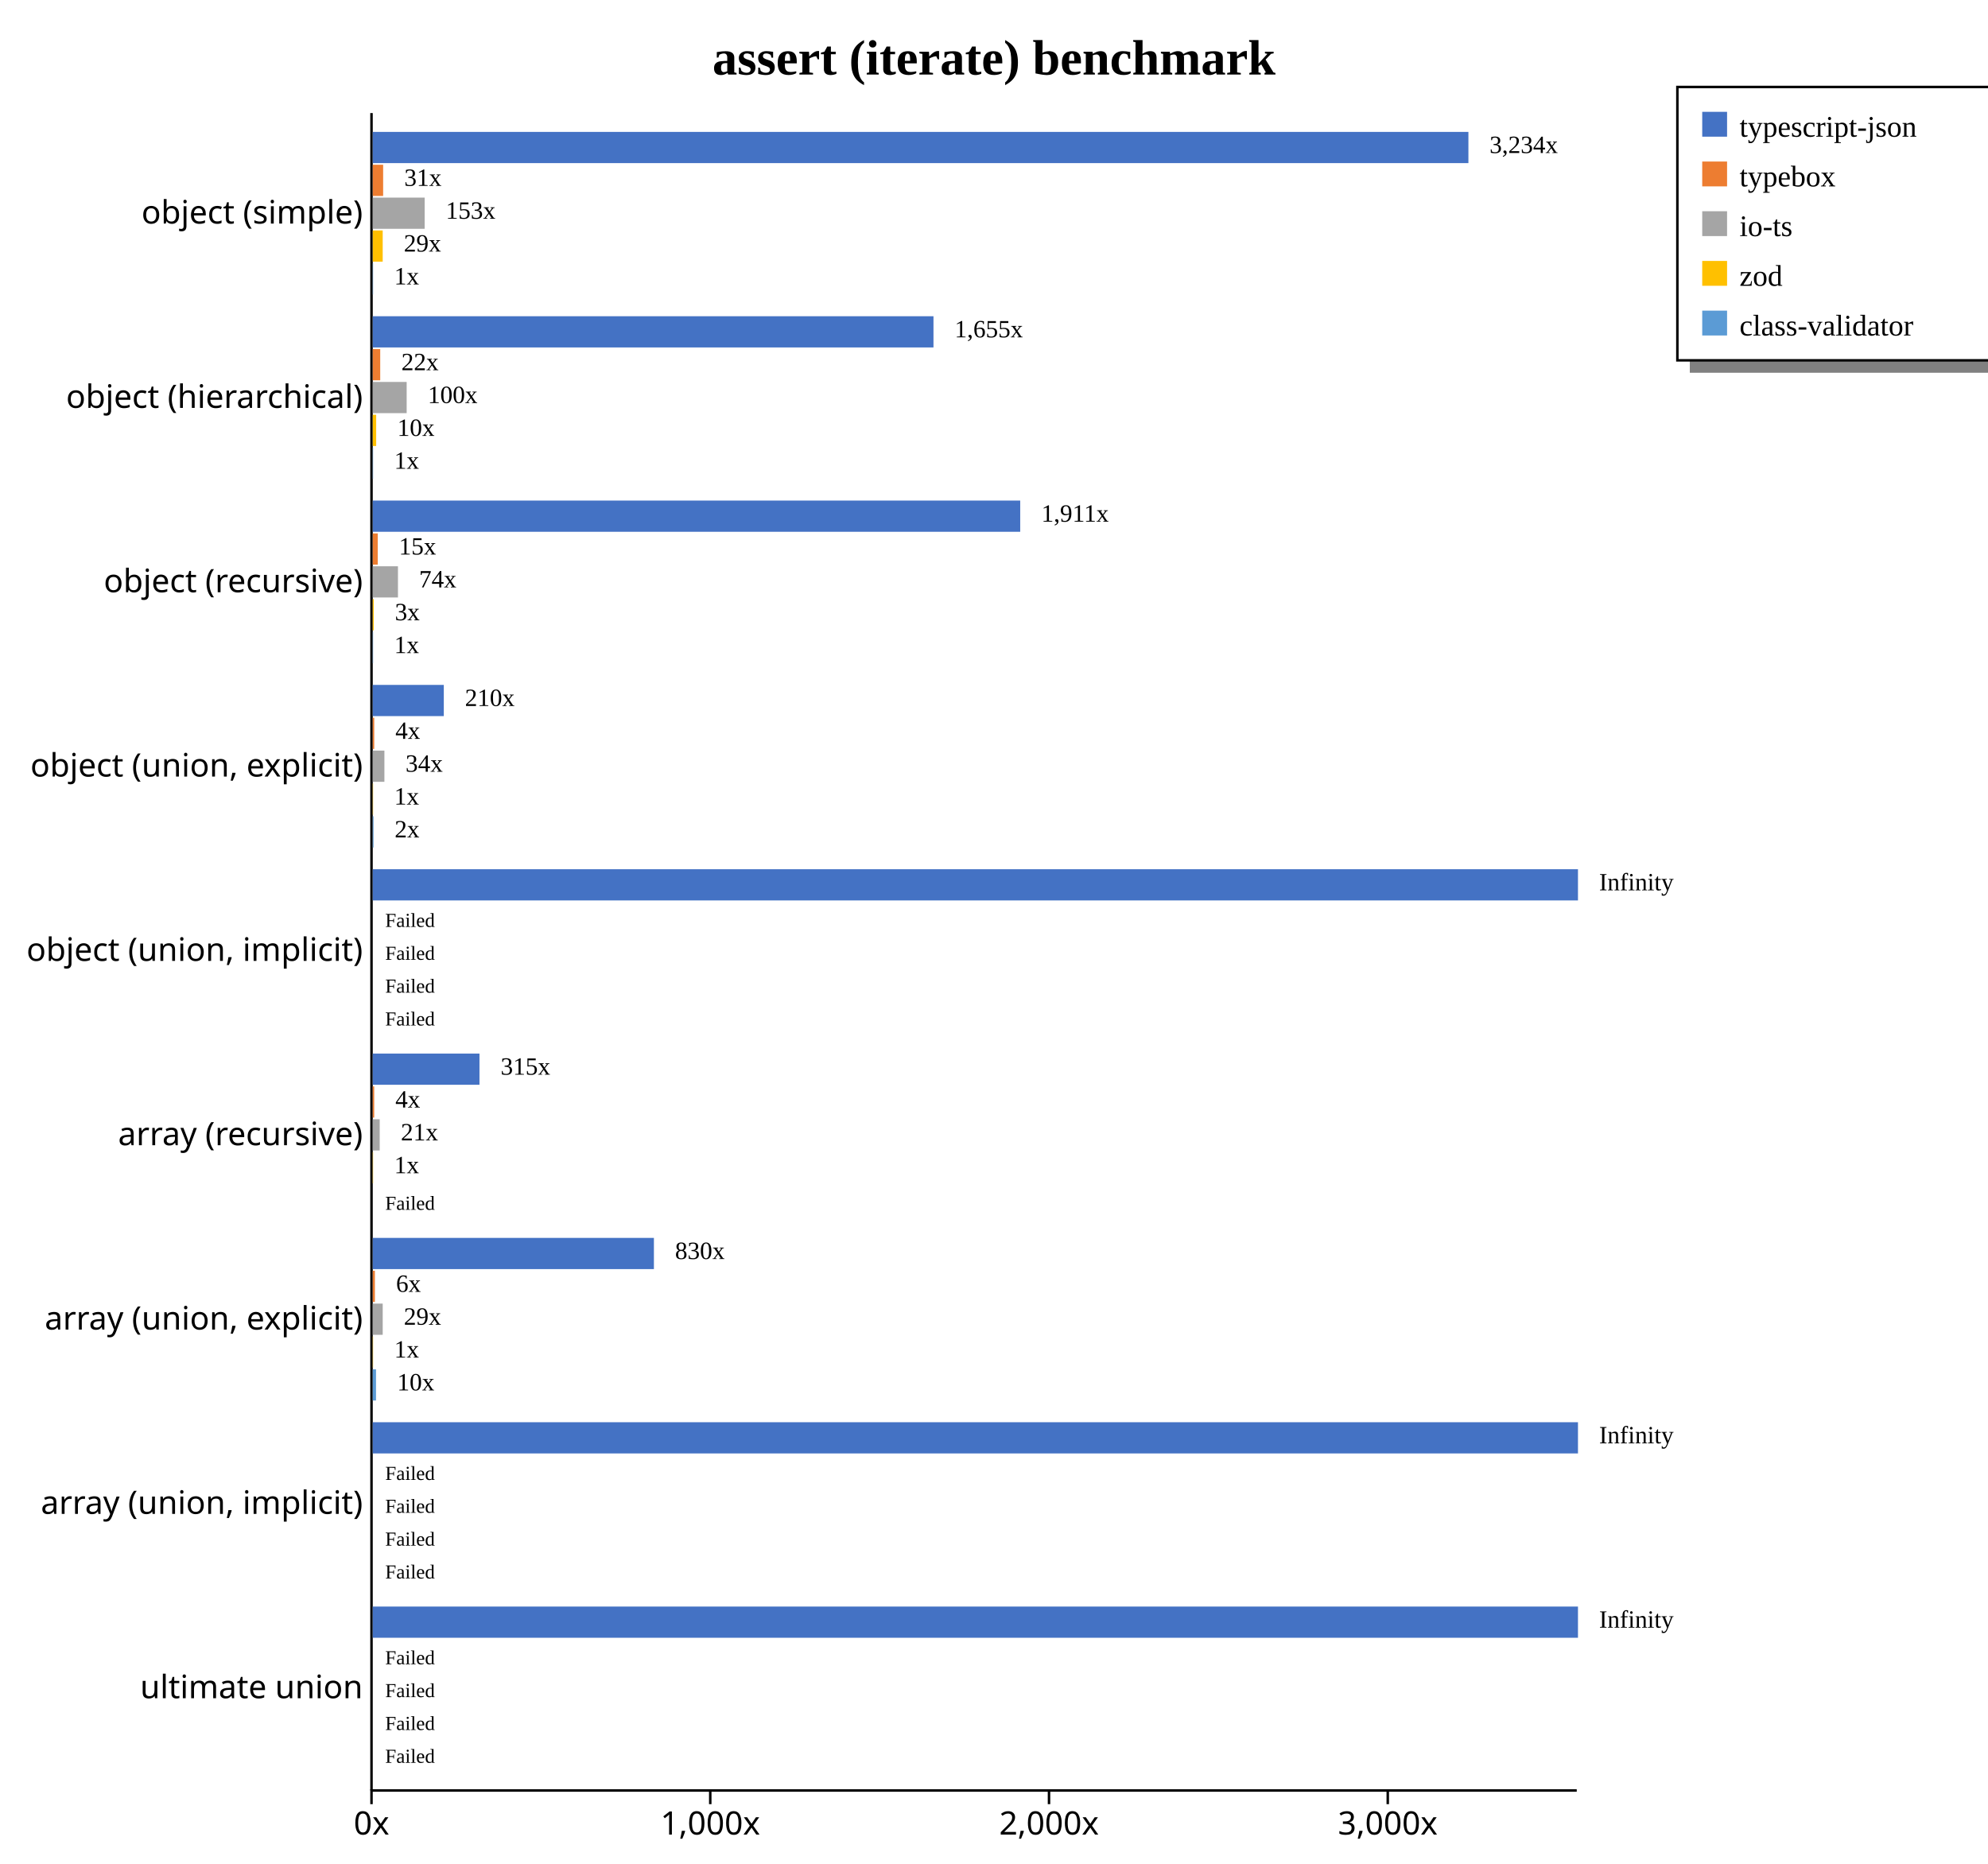
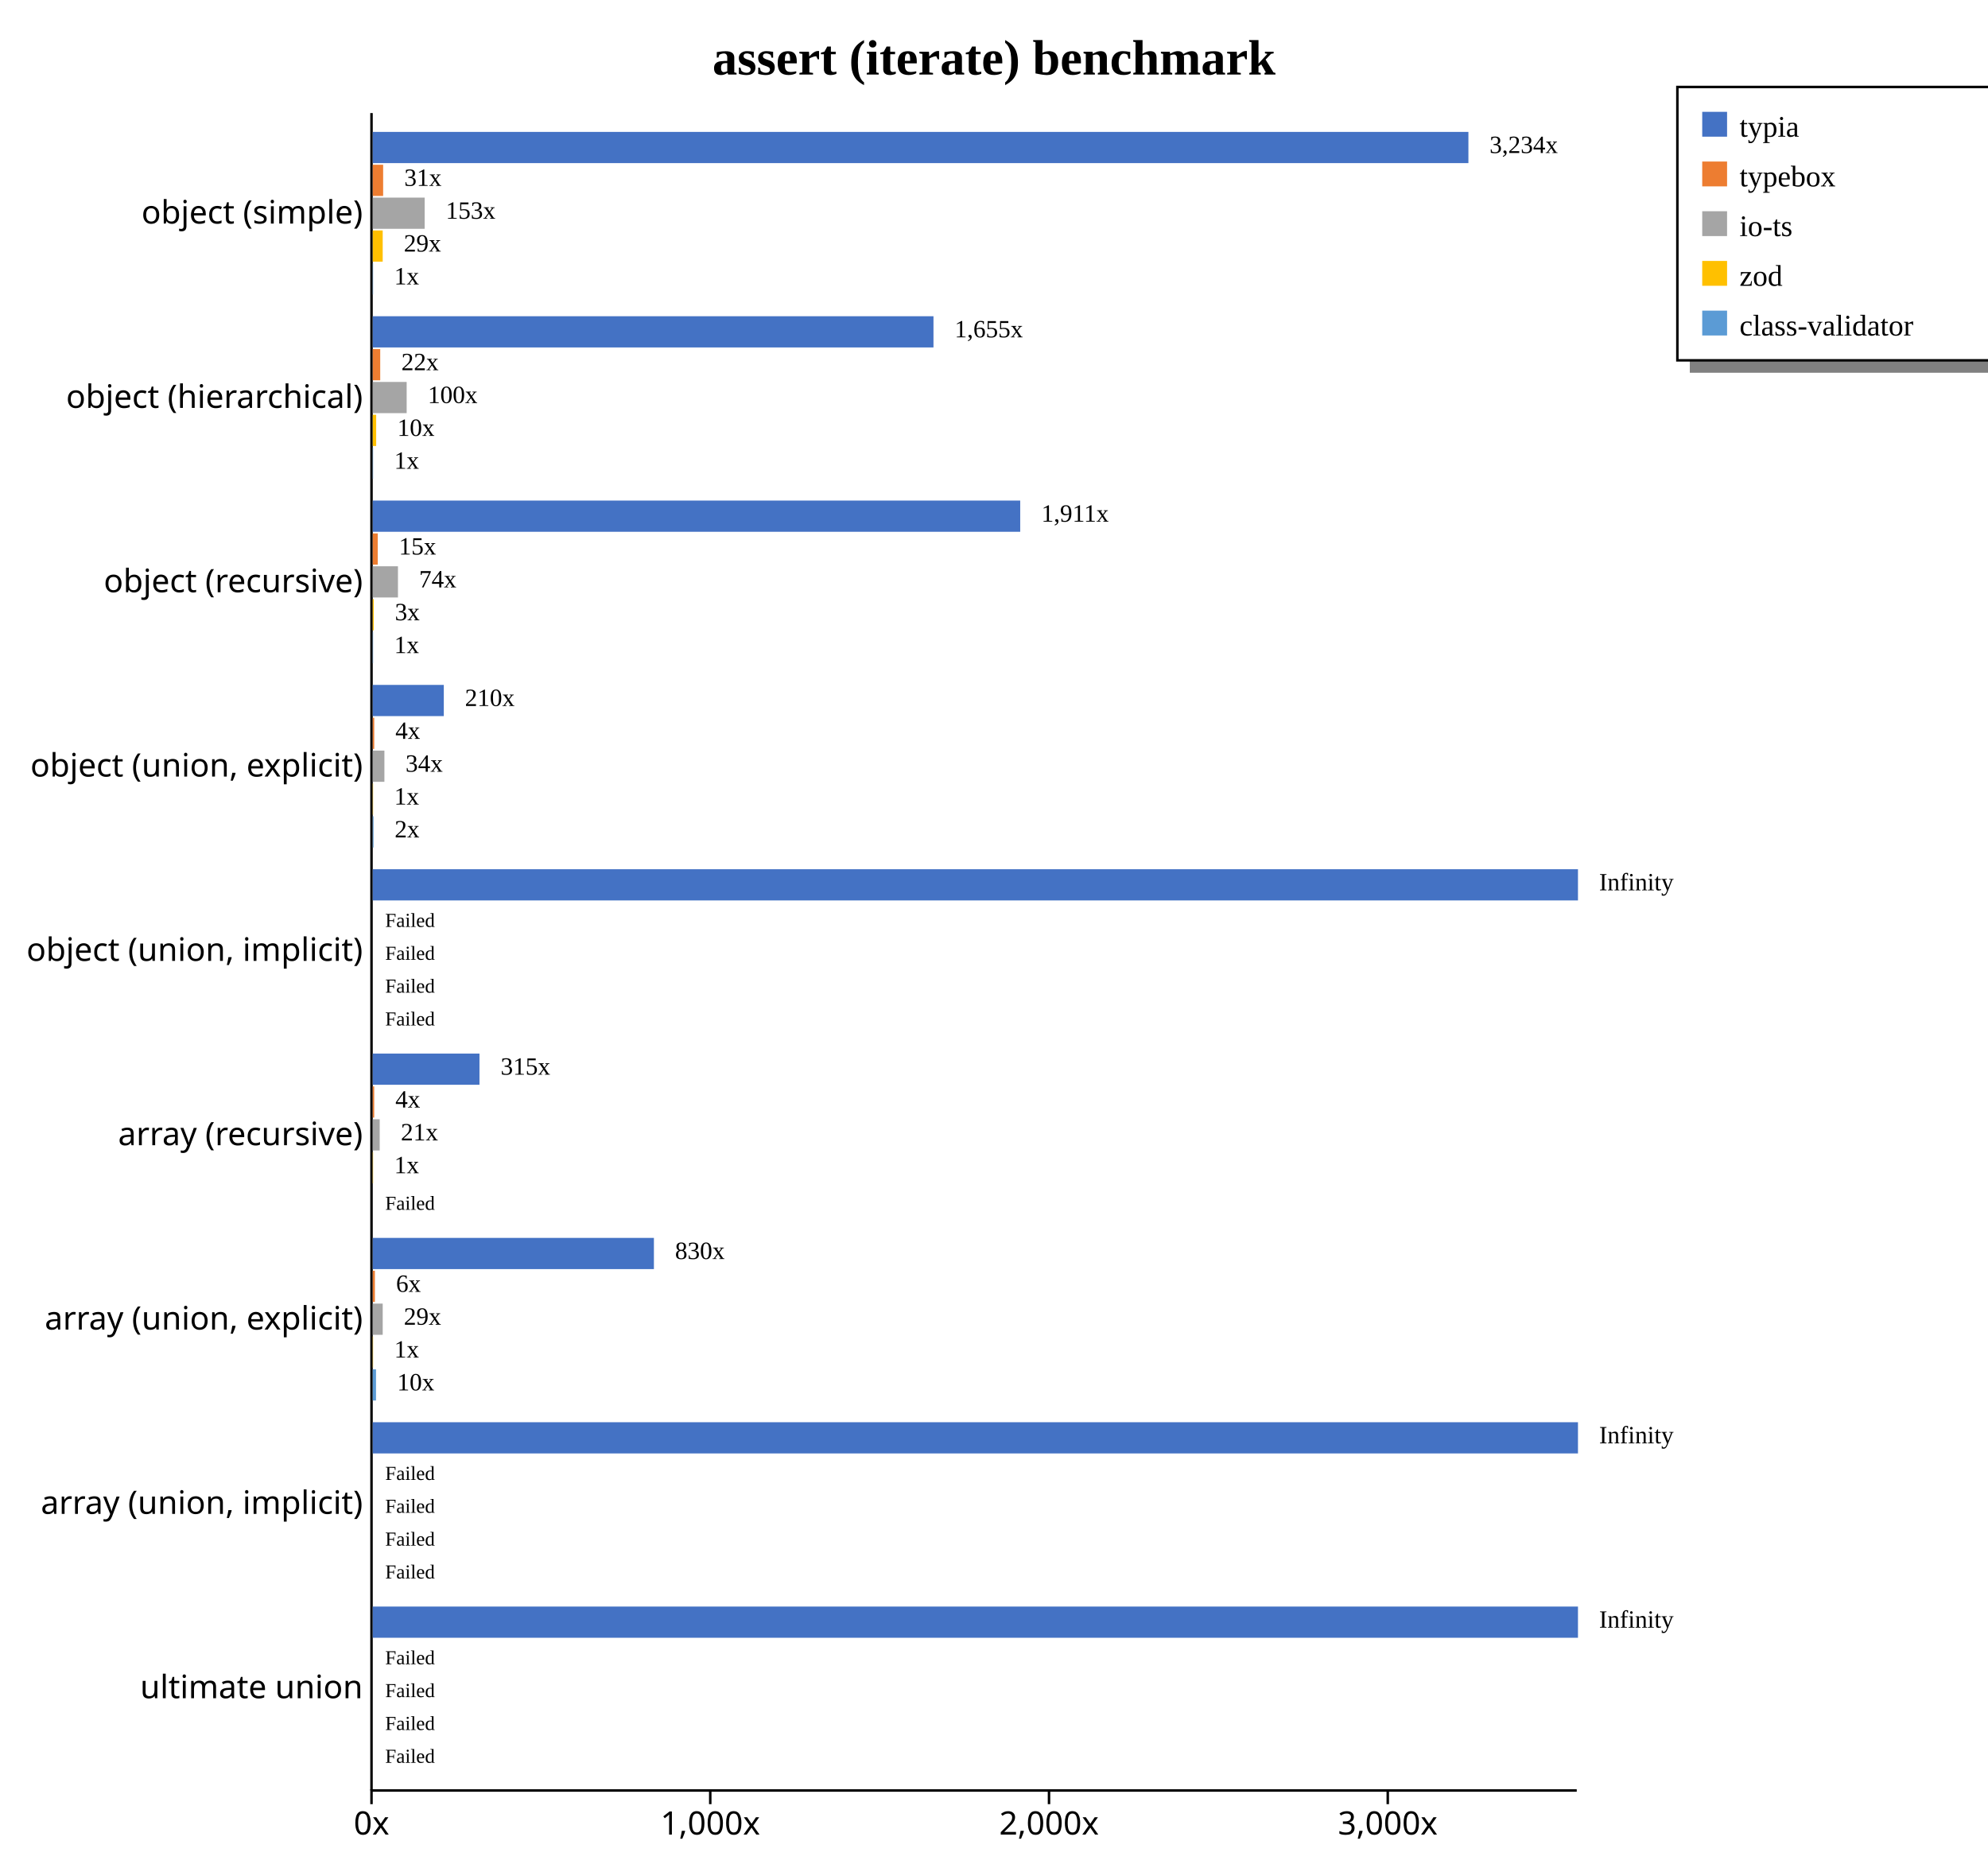
<svg xmlns="http://www.w3.org/2000/svg" width="800" height="750" style="background-color: white;">
  <g class="y axis" transform="translate(149,45)" fill="none" font-size="10" font-family="sans-serif" text-anchor="end" style="font-size: 13px;">
    <path class="domain" stroke="currentColor" d="M0.5,0.5V675.5" />
    <g class="tick" opacity="1" transform="translate(0,40.7967)" style="font-size: 13px;">
      <line stroke="currentColor" x2="0" />
      <text fill="currentColor" x="-3" dy="0.32em">object (simple)    </text>
    </g>
    <g class="tick" opacity="1" transform="translate(0,114.9725)" style="font-size: 13px;">
      <line stroke="currentColor" x2="0" />
      <text fill="currentColor" x="-3" dy="0.32em">object (hierarchical)    </text>
    </g>
    <g class="tick" opacity="1" transform="translate(0,189.1484)" style="font-size: 13px;">
      <line stroke="currentColor" x2="0" />
      <text fill="currentColor" x="-3" dy="0.32em">object (recursive)    </text>
    </g>
    <g class="tick" opacity="1" transform="translate(0,263.3242)" style="font-size: 13px;">
      <line stroke="currentColor" x2="0" />
      <text fill="currentColor" x="-3" dy="0.32em">object (union, explicit)    </text>
    </g>
    <g class="tick" opacity="1" transform="translate(0,337.5)" style="font-size: 13px;">
      <line stroke="currentColor" x2="0" />
      <text fill="currentColor" x="-3" dy="0.32em">object (union, implicit)    </text>
    </g>
    <g class="tick" opacity="1" transform="translate(0,411.6758)" style="font-size: 13px;">
      <line stroke="currentColor" x2="0" />
      <text fill="currentColor" x="-3" dy="0.32em">array (recursive)    </text>
    </g>
    <g class="tick" opacity="1" transform="translate(0,485.8516)" style="font-size: 13px;">
      <line stroke="currentColor" x2="0" />
      <text fill="currentColor" x="-3" dy="0.32em">array (union, explicit)    </text>
    </g>
    <g class="tick" opacity="1" transform="translate(0,560.0275)" style="font-size: 13px;">
      <line stroke="currentColor" x2="0" />
      <text fill="currentColor" x="-3" dy="0.32em">array (union, implicit)    </text>
    </g>
    <g class="tick" opacity="1" transform="translate(0,634.2033)" style="font-size: 13px;">
      <line stroke="currentColor" x2="0" />
      <text fill="currentColor" x="-3" dy="0.32em">ultimate union    </text>
    </g>
  </g>
  <g class="x axis" transform="translate(149,720)" fill="none" font-size="10" font-family="sans-serif" text-anchor="middle" style="font-size: 13px;">
    <path class="domain" stroke="currentColor" d="M0.5,0.5H485.5" />
    <g class="tick" opacity="1" transform="translate(0.5,0)" style="font-size: 13px;">
      <line stroke="currentColor" y2="6" />
      <text fill="currentColor" y="9" dy="0.71em">0x</text>
    </g>
    <g class="tick" opacity="1" transform="translate(136.8184,0)" style="font-size: 13px;">
      <line stroke="currentColor" y2="6" />
      <text fill="currentColor" y="9" dy="0.71em">1,000x</text>
    </g>
    <g class="tick" opacity="1" transform="translate(273.1368,0)" style="font-size: 13px;">
      <line stroke="currentColor" y2="6" />
      <text fill="currentColor" y="9" dy="0.71em">2,000x</text>
    </g>
    <g class="tick" opacity="1" transform="translate(409.4552,0)" style="font-size: 13px;">
      <line stroke="currentColor" y2="6" />
      <text fill="currentColor" y="9" dy="0.71em">3,000x</text>
    </g>
  </g>
  <text transform="translate(400, 30)" style="text-anchor: middle; font-size: 20px; font-weight: bold;">assert (iterate) benchmark</text>
  <rect x="680" y="145" width="200" height="5" fill="gray" />
  <rect x="675" y="35" width="200" height="110" fill="none" stroke="black" />
  <rect x="685" y="45" width="10" height="10" style="fill: #4472c4;" />
-   <text x="700" y="55" style="font-size: 12px;">typescript-json</text>
+   <text x="700" y="55" style="font-size: 12px;">typia</text>
  <rect x="685" y="65" width="10" height="10" style="fill: #ed7d31;" />
  <text x="700" y="75" style="font-size: 12px;">typebox</text>
  <rect x="685" y="85" width="10" height="10" style="fill: #a5a5a5;" />
  <text x="700" y="95" style="font-size: 12px;">io-ts</text>
  <rect x="685" y="105" width="10" height="10" style="fill: #ffc000;" />
  <text x="700" y="115" style="font-size: 12px;">zod</text>
  <rect x="685" y="125" width="10" height="10" style="fill: #5b9bd5;" />
  <text x="700" y="135" style="font-size: 12px;">class-validator</text>
  <g style="font-size: 13px;">
    <g style="font-size: 13px;">
      <rect x="150" y="53.079" width="440.909" height="12.558" fill="#4472c4" />
      <rect x="150" y="66.298" width="4.18" height="12.558" fill="#ed7d31" />
      <rect x="150" y="79.517" width="20.892" height="12.558" fill="#a5a5a5" />
      <rect x="150" y="92.737" width="4.003" height="12.558" fill="#ffc000" />
      <rect x="150" y="105.956" width="0.136" height="12.558" fill="#5b9bd5" />
      <text class="label" x="599.409" y="61.579" font-size="10px">3,234x</text>
      <text class="label" x="162.68" y="74.798" font-size="10px">31x</text>
      <text class="label" x="179.392" y="88.017" font-size="10px">153x</text>
      <text class="label" x="162.503" y="101.237" font-size="10px">29x</text>
      <text class="label" x="158.636" y="114.456" font-size="10px">1x</text>
      <text class="label" x="595.909" y="63.079" font-size="8px" />
      <text class="label" x="159.18" y="76.298" font-size="8px" />
      <text class="label" x="175.892" y="89.517" font-size="8px" />
      <text class="label" x="159.003" y="102.737" font-size="8px" />
      <text class="label" x="155.136" y="115.956" font-size="8px" />
    </g>
    <g style="font-size: 13px;">
      <rect x="150" y="127.254" width="225.644" height="12.558" fill="#4472c4" />
      <rect x="150" y="140.474" width="3.008" height="12.558" fill="#ed7d31" />
      <rect x="150" y="153.693" width="13.647" height="12.558" fill="#a5a5a5" />
      <rect x="150" y="166.913" width="1.379" height="12.558" fill="#ffc000" />
      <rect x="150" y="180.132" width="0.136" height="12.558" fill="#5b9bd5" />
      <text class="label" x="384.144" y="135.754" font-size="10px">1,655x</text>
      <text class="label" x="161.508" y="148.974" font-size="10px">22x</text>
      <text class="label" x="172.147" y="162.193" font-size="10px">100x</text>
      <text class="label" x="159.879" y="175.413" font-size="10px">10x</text>
      <text class="label" x="158.636" y="188.632" font-size="10px">1x</text>
      <text class="label" x="380.644" y="137.254" font-size="8px" />
      <text class="label" x="158.008" y="150.474" font-size="8px" />
      <text class="label" x="168.647" y="163.693" font-size="8px" />
      <text class="label" x="156.379" y="176.913" font-size="8px" />
      <text class="label" x="155.136" y="190.132" font-size="8px" />
    </g>
    <g style="font-size: 13px;">
      <rect x="150" y="201.43" width="260.549" height="12.558" fill="#4472c4" />
      <rect x="150" y="214.65" width="2.015" height="12.558" fill="#ed7d31" />
      <rect x="150" y="227.869" width="10.146" height="12.558" fill="#a5a5a5" />
      <rect x="150" y="241.089" width="0.402" height="12.558" fill="#ffc000" />
      <rect x="150" y="254.308" width="0.136" height="12.558" fill="#5b9bd5" />
      <text class="label" x="419.049" y="209.93" font-size="10px">1,911x</text>
      <text class="label" x="160.515" y="223.15" font-size="10px">15x</text>
      <text class="label" x="168.646" y="236.369" font-size="10px">74x</text>
      <text class="label" x="158.902" y="249.589" font-size="10px">3x</text>
      <text class="label" x="158.636" y="262.808" font-size="10px">1x</text>
      <text class="label" x="415.549" y="211.43" font-size="8px" />
      <text class="label" x="157.015" y="224.65" font-size="8px" />
      <text class="label" x="165.146" y="237.869" font-size="8px" />
      <text class="label" x="155.402" y="251.089" font-size="8px" />
      <text class="label" x="155.136" y="264.308" font-size="8px" />
    </g>
    <g style="font-size: 13px;">
      <rect x="150" y="275.606" width="28.593" height="12.558" fill="#4472c4" />
      <rect x="150" y="288.825" width="0.599" height="12.558" fill="#ed7d31" />
      <rect x="150" y="302.045" width="4.692" height="12.558" fill="#a5a5a5" />
      <rect x="150" y="315.264" width="0.136" height="12.558" fill="#ffc000" />
      <rect x="150" y="328.484" width="0.31" height="12.558" fill="#5b9bd5" />
      <text class="label" x="187.093" y="284.106" font-size="10px">210x</text>
      <text class="label" x="159.099" y="297.325" font-size="10px">4x</text>
      <text class="label" x="163.192" y="310.545" font-size="10px">34x</text>
      <text class="label" x="158.636" y="323.764" font-size="10px">1x</text>
      <text class="label" x="158.81" y="336.984" font-size="10px">2x</text>
      <text class="label" x="183.593" y="285.606" font-size="8px" />
      <text class="label" x="155.599" y="298.825" font-size="8px" />
      <text class="label" x="159.692" y="312.045" font-size="8px" />
      <text class="label" x="155.136" y="325.264" font-size="8px" />
      <text class="label" x="155.31" y="338.484" font-size="8px" />
    </g>
    <g style="font-size: 13px;">
      <rect x="150" y="349.782" width="485" height="12.558" fill="#4472c4" />
      <rect x="150" y="363.001" width="0" height="12.558" fill="#ed7d31" />
      <rect x="150" y="376.221" width="0" height="12.558" fill="#a5a5a5" />
      <rect x="150" y="389.44" width="0" height="12.558" fill="#ffc000" />
      <rect x="150" y="402.66" width="0" height="12.558" fill="#5b9bd5" />
      <text class="label" x="643.5" y="358.282" font-size="10px">Infinity</text>
      <text class="label" x="158.5" y="371.501" font-size="10px" />
      <text class="label" x="158.5" y="384.721" font-size="10px" />
      <text class="label" x="158.5" y="397.94" font-size="10px" />
      <text class="label" x="158.5" y="411.16" font-size="10px" />
      <text class="label" x="640" y="359.782" font-size="8px" />
      <text class="label" x="155" y="373.001" font-size="8px">Failed</text>
      <text class="label" x="155" y="386.221" font-size="8px">Failed</text>
      <text class="label" x="155" y="399.44" font-size="8px">Failed</text>
      <text class="label" x="155" y="412.66" font-size="8px">Failed</text>
    </g>
    <g style="font-size: 13px;">
      <rect x="150" y="423.958" width="42.948" height="12.558" fill="#4472c4" />
      <rect x="150" y="437.177" width="0.588" height="12.558" fill="#ed7d31" />
      <rect x="150" y="450.397" width="2.797" height="12.558" fill="#a5a5a5" />
      <rect x="150" y="463.616" width="0.136" height="12.558" fill="#ffc000" />
      <rect x="150" y="476.835" width="0" height="12.558" fill="#5b9bd5" />
      <text class="label" x="201.448" y="432.458" font-size="10px">315x</text>
      <text class="label" x="159.088" y="445.677" font-size="10px">4x</text>
      <text class="label" x="161.297" y="458.897" font-size="10px">21x</text>
      <text class="label" x="158.636" y="472.116" font-size="10px">1x</text>
      <text class="label" x="158.5" y="485.335" font-size="10px" />
      <text class="label" x="197.948" y="433.958" font-size="8px" />
      <text class="label" x="155.588" y="447.177" font-size="8px" />
      <text class="label" x="157.797" y="460.397" font-size="8px" />
      <text class="label" x="155.136" y="473.616" font-size="8px" />
      <text class="label" x="155" y="486.835" font-size="8px">Failed</text>
    </g>
    <g style="font-size: 13px;">
      <rect x="150" y="498.134" width="113.143" height="12.558" fill="#4472c4" />
      <rect x="150" y="511.353" width="0.867" height="12.558" fill="#ed7d31" />
      <rect x="150" y="524.572" width="4.004" height="12.558" fill="#a5a5a5" />
      <rect x="150" y="537.792" width="0.136" height="12.558" fill="#ffc000" />
      <rect x="150" y="551.011" width="1.317" height="12.558" fill="#5b9bd5" />
      <text class="label" x="271.643" y="506.634" font-size="10px">830x</text>
      <text class="label" x="159.367" y="519.853" font-size="10px">6x</text>
      <text class="label" x="162.504" y="533.072" font-size="10px">29x</text>
      <text class="label" x="158.636" y="546.292" font-size="10px">1x</text>
      <text class="label" x="159.817" y="559.511" font-size="10px">10x</text>
      <text class="label" x="268.143" y="508.134" font-size="8px" />
      <text class="label" x="155.867" y="521.353" font-size="8px" />
      <text class="label" x="159.004" y="534.572" font-size="8px" />
      <text class="label" x="155.136" y="547.792" font-size="8px" />
      <text class="label" x="156.317" y="561.011" font-size="8px" />
    </g>
    <g style="font-size: 13px;">
      <rect x="150" y="572.309" width="485" height="12.558" fill="#4472c4" />
      <rect x="150" y="585.529" width="0" height="12.558" fill="#ed7d31" />
      <rect x="150" y="598.748" width="0" height="12.558" fill="#a5a5a5" />
      <rect x="150" y="611.968" width="0" height="12.558" fill="#ffc000" />
      <rect x="150" y="625.187" width="0" height="12.558" fill="#5b9bd5" />
      <text class="label" x="643.5" y="580.809" font-size="10px">Infinity</text>
      <text class="label" x="158.5" y="594.029" font-size="10px" />
      <text class="label" x="158.5" y="607.248" font-size="10px" />
      <text class="label" x="158.5" y="620.468" font-size="10px" />
      <text class="label" x="158.5" y="633.687" font-size="10px" />
      <text class="label" x="640" y="582.309" font-size="8px" />
      <text class="label" x="155" y="595.529" font-size="8px">Failed</text>
      <text class="label" x="155" y="608.748" font-size="8px">Failed</text>
      <text class="label" x="155" y="621.968" font-size="8px">Failed</text>
      <text class="label" x="155" y="635.187" font-size="8px">Failed</text>
    </g>
    <g style="font-size: 13px;">
      <rect x="150" y="646.485" width="485" height="12.558" fill="#4472c4" />
      <rect x="150" y="659.705" width="0" height="12.558" fill="#ed7d31" />
      <rect x="150" y="672.924" width="0" height="12.558" fill="#a5a5a5" />
      <rect x="150" y="686.144" width="0" height="12.558" fill="#ffc000" />
      <rect x="150" y="699.363" width="0" height="12.558" fill="#5b9bd5" />
      <text class="label" x="643.5" y="654.985" font-size="10px">Infinity</text>
      <text class="label" x="158.5" y="668.205" font-size="10px" />
      <text class="label" x="158.5" y="681.424" font-size="10px" />
      <text class="label" x="158.5" y="694.644" font-size="10px" />
      <text class="label" x="158.5" y="707.863" font-size="10px" />
      <text class="label" x="640" y="656.485" font-size="8px" />
      <text class="label" x="155" y="669.705" font-size="8px">Failed</text>
      <text class="label" x="155" y="682.924" font-size="8px">Failed</text>
      <text class="label" x="155" y="696.144" font-size="8px">Failed</text>
      <text class="label" x="155" y="709.363" font-size="8px">Failed</text>
    </g>
  </g>
</svg>
